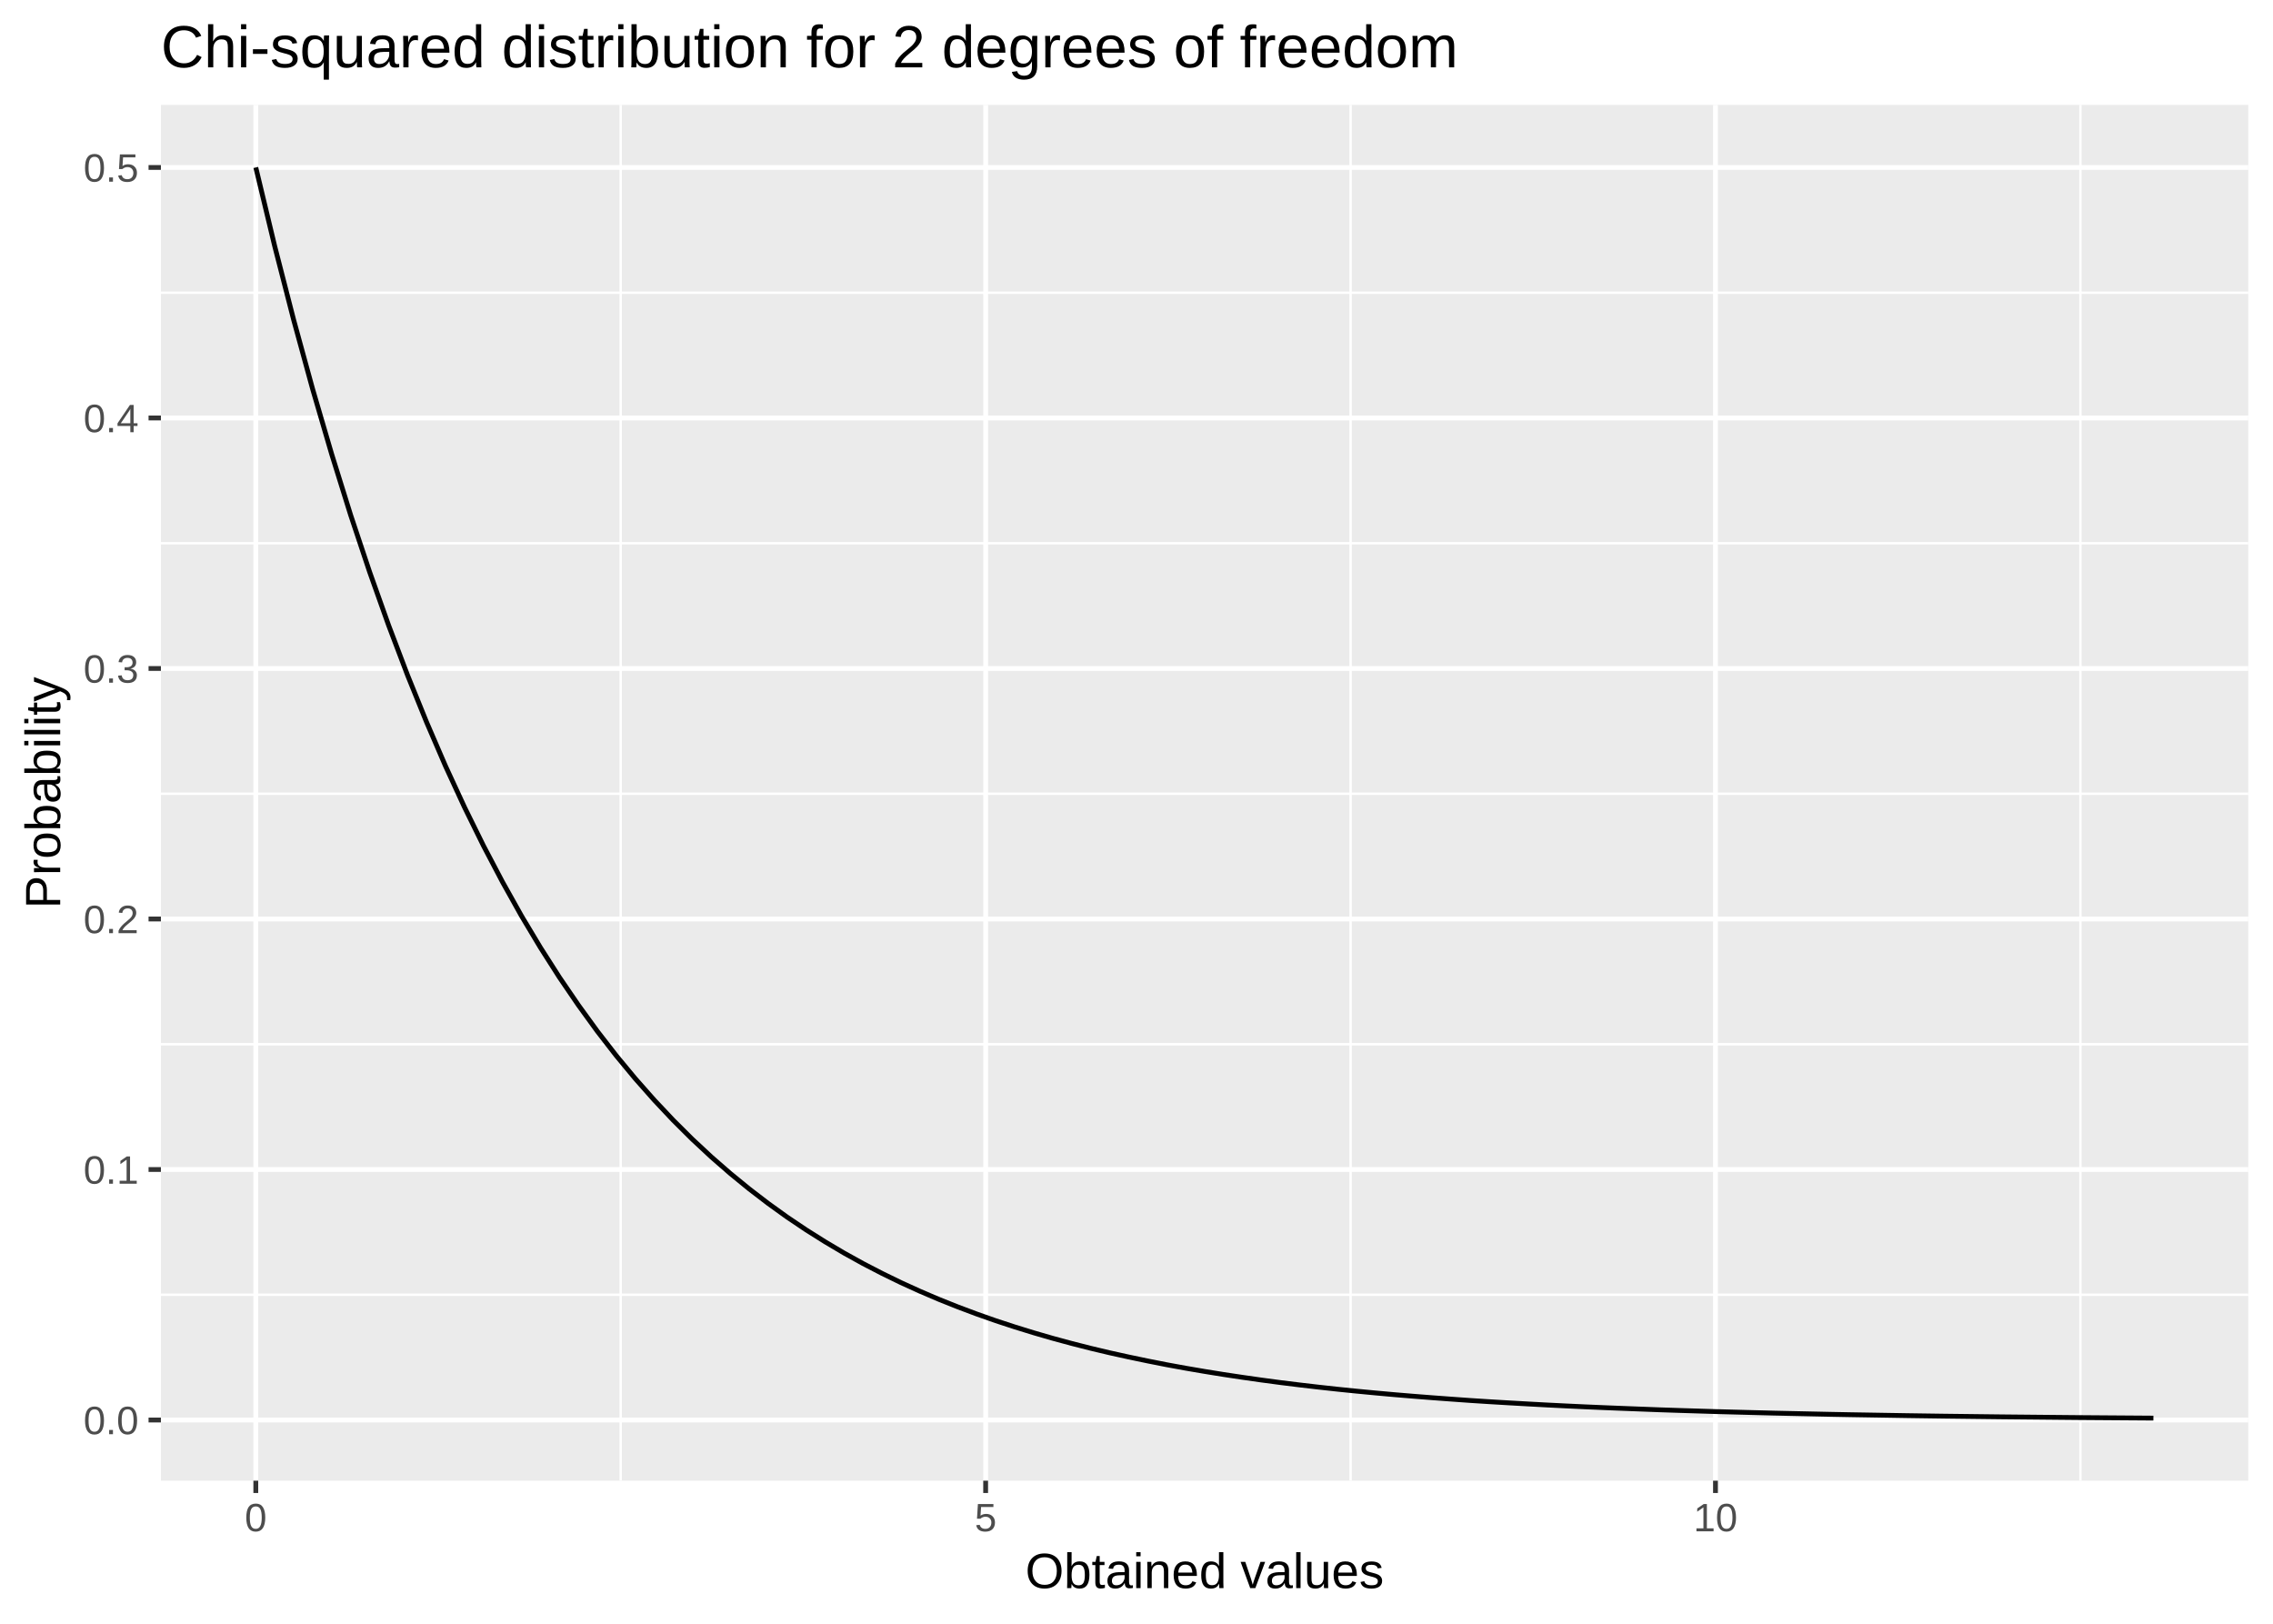
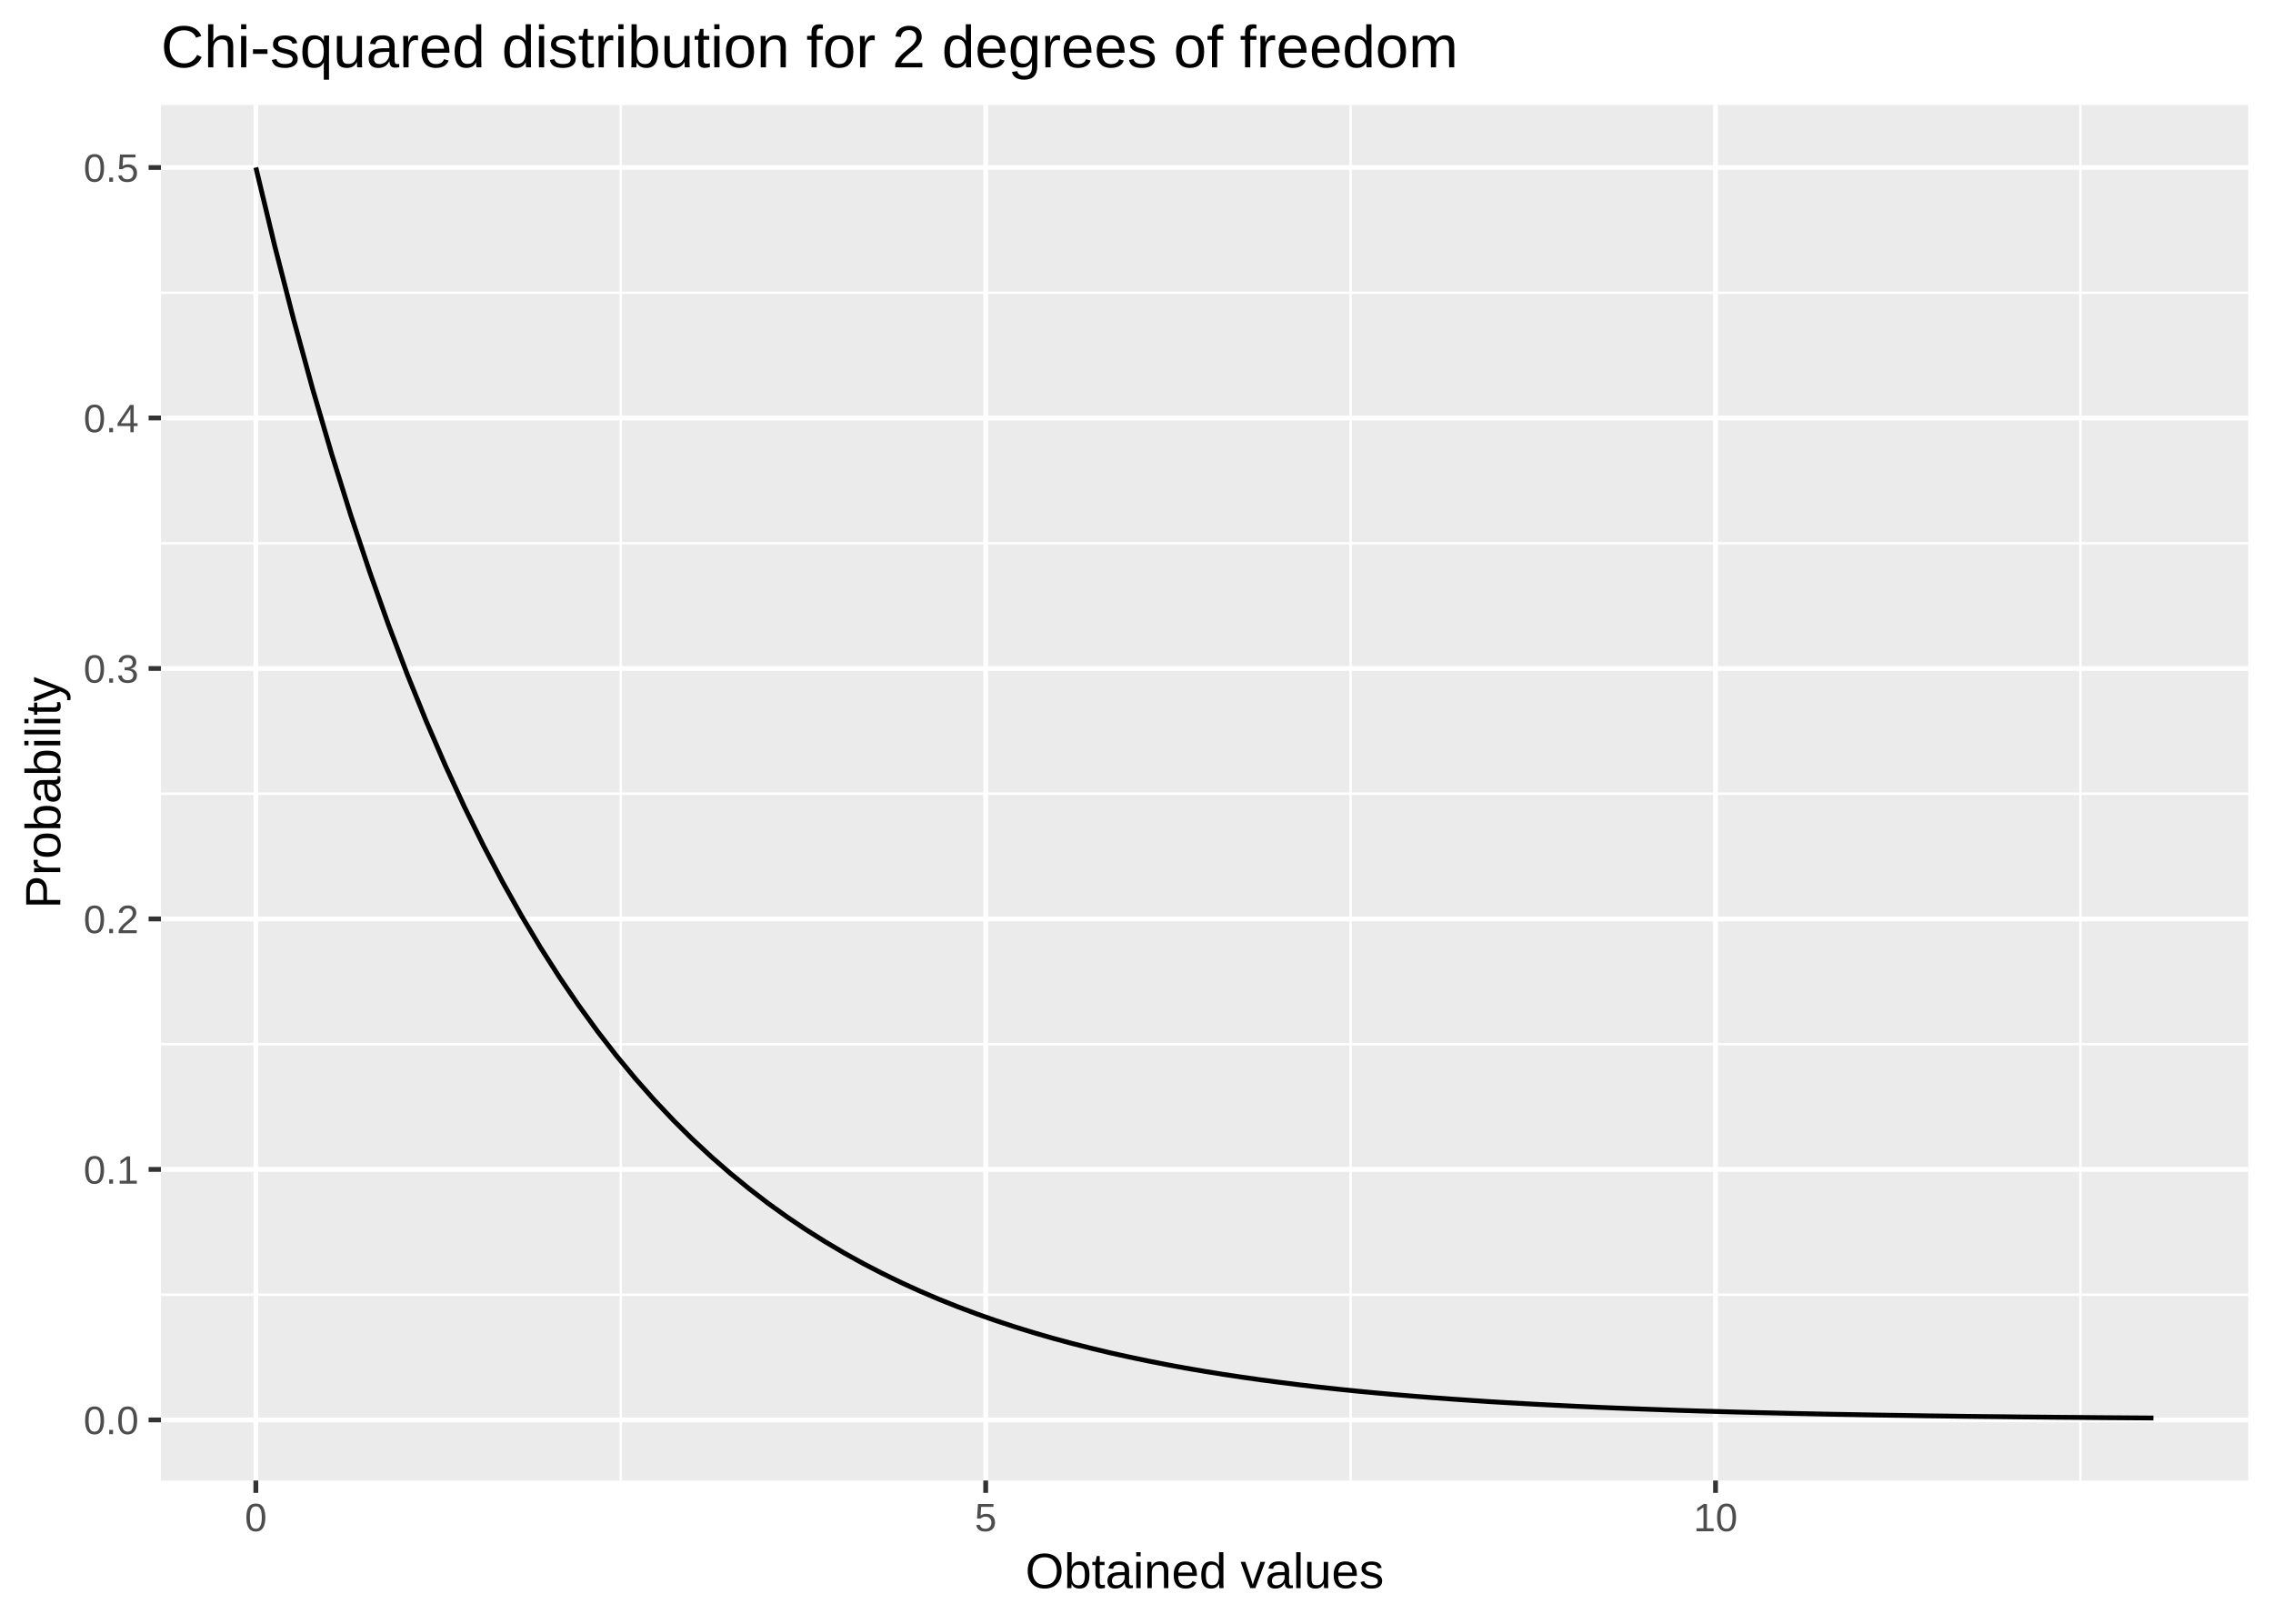
- <svg xmlns="http://www.w3.org/2000/svg" viewBox="0 0 504.00 360.00">
+ <svg xmlns="http://www.w3.org/2000/svg" class="svglite" width="504.00pt" height="360.00pt" viewBox="0 0 504.00 360.00">
  <defs>
    <style type="text/css">
-     line, polyline, polygon, path, rect, circle {
+     .svglite line, .svglite polyline, .svglite polygon, .svglite path, .svglite rect, .svglite circle {
      fill: none;
      stroke: #000000;
      stroke-linecap: round;
      stroke-linejoin: round;
      stroke-miterlimit: 10.00;
    }
  </style>
  </defs>
  <rect width="100%" height="100%" style="stroke: none; fill: #FFFFFF;" />
-   <rect x="0.00" y="0.00" width="504.00" height="360.00" style="stroke-width: 1.07; stroke: #FFFFFF; fill: #FFFFFF;" />
  <defs>
-     <clipPath id="cpMzUuNjh8NDk4LjUyfDMyOC4yOHwyMy4yNw==">
-       <rect x="35.68" y="23.27" width="462.84" height="305.01" />
-     </clipPath>
-   </defs>
-   <rect x="35.68" y="23.27" width="462.84" height="305.01" style="stroke-width: 1.07; stroke: none; fill: #EBEBEB;" clip-path="url(#cpMzUuNjh8NDk4LjUyfDMyOC4yOHwyMy4yNw==)" />
-   <polyline points="35.68,287.06 498.52,287.06 " style="stroke-width: 0.53; stroke: #FFFFFF; stroke-linecap: butt;" clip-path="url(#cpMzUuNjh8NDk4LjUyfDMyOC4yOHwyMy4yNw==)" />
-   <polyline points="35.68,231.52 498.52,231.52 " style="stroke-width: 0.53; stroke: #FFFFFF; stroke-linecap: butt;" clip-path="url(#cpMzUuNjh8NDk4LjUyfDMyOC4yOHwyMy4yNw==)" />
-   <polyline points="35.68,175.98 498.52,175.98 " style="stroke-width: 0.53; stroke: #FFFFFF; stroke-linecap: butt;" clip-path="url(#cpMzUuNjh8NDk4LjUyfDMyOC4yOHwyMy4yNw==)" />
-   <polyline points="35.68,120.44 498.52,120.44 " style="stroke-width: 0.53; stroke: #FFFFFF; stroke-linecap: butt;" clip-path="url(#cpMzUuNjh8NDk4LjUyfDMyOC4yOHwyMy4yNw==)" />
-   <polyline points="35.68,64.90 498.52,64.90 " style="stroke-width: 0.53; stroke: #FFFFFF; stroke-linecap: butt;" clip-path="url(#cpMzUuNjh8NDk4LjUyfDMyOC4yOHwyMy4yNw==)" />
-   <polyline points="137.63,328.28 137.63,23.27 " style="stroke-width: 0.53; stroke: #FFFFFF; stroke-linecap: butt;" clip-path="url(#cpMzUuNjh8NDk4LjUyfDMyOC4yOHwyMy4yNw==)" />
-   <polyline points="299.47,328.28 299.47,23.27 " style="stroke-width: 0.53; stroke: #FFFFFF; stroke-linecap: butt;" clip-path="url(#cpMzUuNjh8NDk4LjUyfDMyOC4yOHwyMy4yNw==)" />
-   <polyline points="461.30,328.28 461.30,23.27 " style="stroke-width: 0.53; stroke: #FFFFFF; stroke-linecap: butt;" clip-path="url(#cpMzUuNjh8NDk4LjUyfDMyOC4yOHwyMy4yNw==)" />
-   <polyline points="35.68,314.83 498.52,314.83 " style="stroke-width: 1.07; stroke: #FFFFFF; stroke-linecap: butt;" clip-path="url(#cpMzUuNjh8NDk4LjUyfDMyOC4yOHwyMy4yNw==)" />
-   <polyline points="35.68,259.29 498.52,259.29 " style="stroke-width: 1.07; stroke: #FFFFFF; stroke-linecap: butt;" clip-path="url(#cpMzUuNjh8NDk4LjUyfDMyOC4yOHwyMy4yNw==)" />
-   <polyline points="35.68,203.75 498.52,203.75 " style="stroke-width: 1.07; stroke: #FFFFFF; stroke-linecap: butt;" clip-path="url(#cpMzUuNjh8NDk4LjUyfDMyOC4yOHwyMy4yNw==)" />
-   <polyline points="35.68,148.21 498.52,148.21 " style="stroke-width: 1.07; stroke: #FFFFFF; stroke-linecap: butt;" clip-path="url(#cpMzUuNjh8NDk4LjUyfDMyOC4yOHwyMy4yNw==)" />
-   <polyline points="35.68,92.67 498.52,92.67 " style="stroke-width: 1.07; stroke: #FFFFFF; stroke-linecap: butt;" clip-path="url(#cpMzUuNjh8NDk4LjUyfDMyOC4yOHwyMy4yNw==)" />
-   <polyline points="35.68,37.13 498.52,37.13 " style="stroke-width: 1.07; stroke: #FFFFFF; stroke-linecap: butt;" clip-path="url(#cpMzUuNjh8NDk4LjUyfDMyOC4yOHwyMy4yNw==)" />
-   <polyline points="56.72,328.28 56.72,23.27 " style="stroke-width: 1.07; stroke: #FFFFFF; stroke-linecap: butt;" clip-path="url(#cpMzUuNjh8NDk4LjUyfDMyOC4yOHwyMy4yNw==)" />
-   <polyline points="218.55,328.28 218.55,23.27 " style="stroke-width: 1.07; stroke: #FFFFFF; stroke-linecap: butt;" clip-path="url(#cpMzUuNjh8NDk4LjUyfDMyOC4yOHwyMy4yNw==)" />
-   <polyline points="380.38,328.28 380.38,23.27 " style="stroke-width: 1.07; stroke: #FFFFFF; stroke-linecap: butt;" clip-path="url(#cpMzUuNjh8NDk4LjUyfDMyOC4yOHwyMy4yNw==)" />
-   <polyline points="56.72,37.13 60.92,54.61 65.13,70.98 69.34,86.33 73.55,100.71 77.75,114.19 81.96,126.81 86.17,138.64 90.38,149.73 94.59,160.12 98.79,169.86 103.00,178.98 107.21,187.53 111.42,195.54 115.62,203.05 119.83,210.08 124.04,216.68 128.25,222.85 132.45,228.64 136.66,234.07 140.87,239.15 145.08,243.91 149.28,248.37 153.49,252.56 157.70,256.48 161.91,260.15 166.12,263.59 170.32,266.81 174.53,269.84 178.74,272.67 182.95,275.32 187.15,277.81 191.36,280.14 195.57,282.32 199.78,284.37 203.98,286.28 208.19,288.08 212.40,289.76 216.61,291.34 220.81,292.82 225.02,294.20 229.23,295.50 233.44,296.72 237.65,297.86 241.85,298.93 246.06,299.93 250.27,300.86 254.48,301.74 258.68,302.57 262.89,303.34 267.10,304.06 271.31,304.74 275.51,305.37 279.72,305.97 283.93,306.53 288.14,307.05 292.35,307.54 296.55,308.00 300.76,308.43 304.97,308.83 309.18,309.21 313.38,309.56 317.59,309.89 321.80,310.20 326.01,310.50 330.21,310.77 334.42,311.02 338.63,311.26 342.84,311.49 347.04,311.70 351.25,311.90 355.46,312.08 359.67,312.25 363.88,312.41 368.08,312.57 372.29,312.71 376.50,312.84 380.71,312.97 384.91,313.08 389.12,313.19 393.33,313.30 397.54,313.39 401.74,313.48 405.95,313.57 410.16,313.65 414.37,313.72 418.58,313.79 422.78,313.86 426.99,313.92 431.20,313.98 435.41,314.03 439.61,314.08 443.82,314.13 448.03,314.17 452.24,314.21 456.44,314.25 460.65,314.29 464.86,314.32 469.07,314.35 473.27,314.38 477.48,314.41 " style="stroke-width: 1.07; stroke-linecap: butt;" clip-path="url(#cpMzUuNjh8NDk4LjUyfDMyOC4yOHwyMy4yNw==)" />
-   <defs>
-     <clipPath id="cpMC4wMHw1MDQuMDB8MzYwLjAwfDAuMDA=">
+     <clipPath id="cpMC4wMHw1MDQuMDB8MC4wMHwzNjAuMDA=">
      <rect x="0.00" y="0.00" width="504.00" height="360.00" />
    </clipPath>
  </defs>
-   <g clip-path="url(#cpMC4wMHw1MDQuMDB8MzYwLjAwfDAuMDA=)">
-     <text x="18.51" y="317.98" style="font-size: 8.80px; fill: #4D4D4D; font-family: Arial;" textLength="12.23px" lengthAdjust="spacingAndGlyphs">0.0</text>
+   <g clip-path="url(#cpMC4wMHw1MDQuMDB8MC4wMHwzNjAuMDA=)">
+     <rect x="0.00" y="0.00" width="504.00" height="360.00" style="stroke-width: 1.07; stroke: #FFFFFF; fill: #FFFFFF;" />
  </g>
-   <g clip-path="url(#cpMC4wMHw1MDQuMDB8MzYwLjAwfDAuMDA=)">
-     <text x="18.51" y="262.44" style="font-size: 8.80px; fill: #4D4D4D; font-family: Arial;" textLength="12.23px" lengthAdjust="spacingAndGlyphs">0.1</text>
+   <defs>
+     <clipPath id="cpMzUuNjl8NDk4LjUyfDIzLjI4fDMyOC4yNQ==">
+       <rect x="35.69" y="23.28" width="462.83" height="304.97" />
+     </clipPath>
+   </defs>
+   <g clip-path="url(#cpMzUuNjl8NDk4LjUyfDIzLjI4fDMyOC4yNQ==)">
+     <rect x="35.69" y="23.28" width="462.83" height="304.97" style="stroke-width: 1.07; stroke: none; fill: #EBEBEB;" />
+     <polyline points="35.69,287.04 498.52,287.04 " style="stroke-width: 0.53; stroke: #FFFFFF; stroke-linecap: butt;" />
+     <polyline points="35.69,231.51 498.52,231.51 " style="stroke-width: 0.53; stroke: #FFFFFF; stroke-linecap: butt;" />
+     <polyline points="35.69,175.97 498.52,175.97 " style="stroke-width: 0.53; stroke: #FFFFFF; stroke-linecap: butt;" />
+     <polyline points="35.69,120.44 498.52,120.44 " style="stroke-width: 0.53; stroke: #FFFFFF; stroke-linecap: butt;" />
+     <polyline points="35.69,64.91 498.52,64.91 " style="stroke-width: 0.53; stroke: #FFFFFF; stroke-linecap: butt;" />
+     <polyline points="137.65,328.25 137.65,23.28 " style="stroke-width: 0.53; stroke: #FFFFFF; stroke-linecap: butt;" />
+     <polyline points="299.47,328.25 299.47,23.28 " style="stroke-width: 0.53; stroke: #FFFFFF; stroke-linecap: butt;" />
+     <polyline points="461.30,328.25 461.30,23.28 " style="stroke-width: 0.53; stroke: #FFFFFF; stroke-linecap: butt;" />
+     <polyline points="35.69,314.81 498.52,314.81 " style="stroke-width: 1.07; stroke: #FFFFFF; stroke-linecap: butt;" />
+     <polyline points="35.69,259.27 498.52,259.27 " style="stroke-width: 1.07; stroke: #FFFFFF; stroke-linecap: butt;" />
+     <polyline points="35.69,203.74 498.52,203.74 " style="stroke-width: 1.07; stroke: #FFFFFF; stroke-linecap: butt;" />
+     <polyline points="35.69,148.21 498.52,148.21 " style="stroke-width: 1.07; stroke: #FFFFFF; stroke-linecap: butt;" />
+     <polyline points="35.69,92.67 498.52,92.67 " style="stroke-width: 1.07; stroke: #FFFFFF; stroke-linecap: butt;" />
+     <polyline points="35.69,37.14 498.52,37.14 " style="stroke-width: 1.07; stroke: #FFFFFF; stroke-linecap: butt;" />
+     <polyline points="56.73,328.25 56.73,23.28 " style="stroke-width: 1.07; stroke: #FFFFFF; stroke-linecap: butt;" />
+     <polyline points="218.56,328.25 218.56,23.28 " style="stroke-width: 1.07; stroke: #FFFFFF; stroke-linecap: butt;" />
+     <polyline points="380.39,328.25 380.39,23.28 " style="stroke-width: 1.07; stroke: #FFFFFF; stroke-linecap: butt;" />
+     <polyline points="56.73,37.14 60.94,54.62 65.15,70.99 69.35,86.33 73.56,100.71 77.77,114.19 81.98,126.81 86.18,138.64 90.39,149.73 94.60,160.12 98.81,169.85 103.01,178.97 107.22,187.52 111.43,195.53 115.64,203.04 119.84,210.07 124.05,216.66 128.26,222.84 132.47,228.63 136.67,234.05 140.88,239.13 145.09,243.90 149.30,248.36 153.50,252.54 157.71,256.46 161.92,260.13 166.13,263.57 170.33,266.80 174.54,269.82 178.75,272.65 182.96,275.30 187.16,277.79 191.37,280.12 195.58,282.30 199.79,284.35 203.99,286.26 208.20,288.06 212.41,289.74 216.62,291.32 220.83,292.80 225.03,294.18 229.24,295.48 233.45,296.70 237.66,297.84 241.86,298.90 246.07,299.91 250.28,300.84 254.49,301.72 258.69,302.55 262.90,303.32 267.11,304.04 271.32,304.72 275.52,305.35 279.73,305.95 283.94,306.50 288.15,307.03 292.35,307.52 296.56,307.98 300.77,308.41 304.98,308.81 309.18,309.19 313.39,309.54 317.60,309.87 321.81,310.18 326.01,310.47 330.22,310.75 334.43,311.00 338.64,311.24 342.84,311.46 347.05,311.67 351.26,311.87 355.47,312.06 359.67,312.23 363.88,312.39 368.09,312.54 372.30,312.69 376.50,312.82 380.71,312.94 384.92,313.06 389.13,313.17 393.33,313.27 397.54,313.37 401.75,313.46 405.96,313.55 410.16,313.62 414.37,313.70 418.58,313.77 422.79,313.83 426.99,313.90 431.20,313.95 435.41,314.01 439.62,314.06 443.82,314.10 448.03,314.15 452.24,314.19 456.45,314.23 460.65,314.26 464.86,314.30 469.07,314.33 473.28,314.36 477.48,314.39 " style="stroke-width: 1.07; stroke-linecap: butt;" />
  </g>
-   <g clip-path="url(#cpMC4wMHw1MDQuMDB8MzYwLjAwfDAuMDA=)">
-     <text x="18.51" y="206.90" style="font-size: 8.80px; fill: #4D4D4D; font-family: Arial;" textLength="12.23px" lengthAdjust="spacingAndGlyphs">0.2</text>
-   </g>
-   <g clip-path="url(#cpMC4wMHw1MDQuMDB8MzYwLjAwfDAuMDA=)">
-     <text x="18.51" y="151.36" style="font-size: 8.80px; fill: #4D4D4D; font-family: Arial;" textLength="12.23px" lengthAdjust="spacingAndGlyphs">0.3</text>
-   </g>
-   <g clip-path="url(#cpMC4wMHw1MDQuMDB8MzYwLjAwfDAuMDA=)">
-     <text x="18.51" y="95.82" style="font-size: 8.80px; fill: #4D4D4D; font-family: Arial;" textLength="12.23px" lengthAdjust="spacingAndGlyphs">0.4</text>
-   </g>
-   <g clip-path="url(#cpMC4wMHw1MDQuMDB8MzYwLjAwfDAuMDA=)">
-     <text x="18.51" y="40.28" style="font-size: 8.80px; fill: #4D4D4D; font-family: Arial;" textLength="12.23px" lengthAdjust="spacingAndGlyphs">0.5</text>
-   </g>
-   <polyline points="32.94,314.83 35.68,314.83 " style="stroke-width: 1.07; stroke: #333333; stroke-linecap: butt;" clip-path="url(#cpMC4wMHw1MDQuMDB8MzYwLjAwfDAuMDA=)" />
-   <polyline points="32.94,259.29 35.68,259.29 " style="stroke-width: 1.07; stroke: #333333; stroke-linecap: butt;" clip-path="url(#cpMC4wMHw1MDQuMDB8MzYwLjAwfDAuMDA=)" />
-   <polyline points="32.94,203.75 35.68,203.75 " style="stroke-width: 1.07; stroke: #333333; stroke-linecap: butt;" clip-path="url(#cpMC4wMHw1MDQuMDB8MzYwLjAwfDAuMDA=)" />
-   <polyline points="32.94,148.21 35.68,148.21 " style="stroke-width: 1.07; stroke: #333333; stroke-linecap: butt;" clip-path="url(#cpMC4wMHw1MDQuMDB8MzYwLjAwfDAuMDA=)" />
-   <polyline points="32.94,92.67 35.68,92.67 " style="stroke-width: 1.07; stroke: #333333; stroke-linecap: butt;" clip-path="url(#cpMC4wMHw1MDQuMDB8MzYwLjAwfDAuMDA=)" />
-   <polyline points="32.94,37.13 35.68,37.13 " style="stroke-width: 1.07; stroke: #333333; stroke-linecap: butt;" clip-path="url(#cpMC4wMHw1MDQuMDB8MzYwLjAwfDAuMDA=)" />
-   <polyline points="56.72,331.02 56.72,328.28 " style="stroke-width: 1.07; stroke: #333333; stroke-linecap: butt;" clip-path="url(#cpMC4wMHw1MDQuMDB8MzYwLjAwfDAuMDA=)" />
-   <polyline points="218.55,331.02 218.55,328.28 " style="stroke-width: 1.07; stroke: #333333; stroke-linecap: butt;" clip-path="url(#cpMC4wMHw1MDQuMDB8MzYwLjAwfDAuMDA=)" />
-   <polyline points="380.38,331.02 380.38,328.28 " style="stroke-width: 1.07; stroke: #333333; stroke-linecap: butt;" clip-path="url(#cpMC4wMHw1MDQuMDB8MzYwLjAwfDAuMDA=)" />
-   <g clip-path="url(#cpMC4wMHw1MDQuMDB8MzYwLjAwfDAuMDA=)">
-     <text x="54.27" y="339.51" style="font-size: 8.80px; fill: #4D4D4D; font-family: Arial;" textLength="4.89px" lengthAdjust="spacingAndGlyphs">0</text>
-   </g>
-   <g clip-path="url(#cpMC4wMHw1MDQuMDB8MzYwLjAwfDAuMDA=)">
-     <text x="216.10" y="339.51" style="font-size: 8.80px; fill: #4D4D4D; font-family: Arial;" textLength="4.89px" lengthAdjust="spacingAndGlyphs">5</text>
-   </g>
-   <g clip-path="url(#cpMC4wMHw1MDQuMDB8MzYwLjAwfDAuMDA=)">
-     <text x="375.49" y="339.51" style="font-size: 8.80px; fill: #4D4D4D; font-family: Arial;" textLength="9.79px" lengthAdjust="spacingAndGlyphs">10</text>
-   </g>
-   <g clip-path="url(#cpMC4wMHw1MDQuMDB8MzYwLjAwfDAuMDA=)">
-     <text x="227.35" y="352.10" style="font-size: 11.00px; font-family: Arial;" textLength="79.50px" lengthAdjust="spacingAndGlyphs">Obtained values</text>
-   </g>
-   <g clip-path="url(#cpMC4wMHw1MDQuMDB8MzYwLjAwfDAuMDA=)">
-     <text transform="translate(13.35,201.45) rotate(-90)" style="font-size: 11.00px; font-family: Arial;" textLength="51.36px" lengthAdjust="spacingAndGlyphs">Probability</text>
-   </g>
-   <g clip-path="url(#cpMC4wMHw1MDQuMDB8MzYwLjAwfDAuMDA=)">
-     <text x="35.68" y="14.93" style="font-size: 13.20px; font-family: Arial;" textLength="287.62px" lengthAdjust="spacingAndGlyphs">Chi-squared distribution for 2 degrees of freedom</text>
+   <g clip-path="url(#cpMC4wMHw1MDQuMDB8MC4wMHwzNjAuMDA=)">
+     <text x="30.76" y="317.96" text-anchor="end" style="font-size: 8.80px; fill: #4D4D4D; font-family: Arial;" textLength="12.23px" lengthAdjust="spacingAndGlyphs">0.0</text>
+     <text x="30.76" y="262.43" text-anchor="end" style="font-size: 8.80px; fill: #4D4D4D; font-family: Arial;" textLength="12.23px" lengthAdjust="spacingAndGlyphs">0.1</text>
+     <text x="30.76" y="206.89" text-anchor="end" style="font-size: 8.80px; fill: #4D4D4D; font-family: Arial;" textLength="12.23px" lengthAdjust="spacingAndGlyphs">0.2</text>
+     <text x="30.76" y="151.36" text-anchor="end" style="font-size: 8.80px; fill: #4D4D4D; font-family: Arial;" textLength="12.23px" lengthAdjust="spacingAndGlyphs">0.3</text>
+     <text x="30.76" y="95.83" text-anchor="end" style="font-size: 8.80px; fill: #4D4D4D; font-family: Arial;" textLength="12.23px" lengthAdjust="spacingAndGlyphs">0.4</text>
+     <text x="30.76" y="40.30" text-anchor="end" style="font-size: 8.80px; fill: #4D4D4D; font-family: Arial;" textLength="12.23px" lengthAdjust="spacingAndGlyphs">0.5</text>
+     <polyline points="32.95,314.81 35.69,314.81 " style="stroke-width: 1.07; stroke: #333333; stroke-linecap: butt;" />
+     <polyline points="32.95,259.27 35.69,259.27 " style="stroke-width: 1.07; stroke: #333333; stroke-linecap: butt;" />
+     <polyline points="32.95,203.74 35.69,203.74 " style="stroke-width: 1.07; stroke: #333333; stroke-linecap: butt;" />
+     <polyline points="32.95,148.21 35.69,148.21 " style="stroke-width: 1.07; stroke: #333333; stroke-linecap: butt;" />
+     <polyline points="32.95,92.67 35.69,92.67 " style="stroke-width: 1.07; stroke: #333333; stroke-linecap: butt;" />
+     <polyline points="32.95,37.14 35.69,37.14 " style="stroke-width: 1.07; stroke: #333333; stroke-linecap: butt;" />
+     <polyline points="56.73,330.99 56.73,328.25 " style="stroke-width: 1.07; stroke: #333333; stroke-linecap: butt;" />
+     <polyline points="218.56,330.99 218.56,328.25 " style="stroke-width: 1.07; stroke: #333333; stroke-linecap: butt;" />
+     <polyline points="380.39,330.99 380.39,328.25 " style="stroke-width: 1.07; stroke: #333333; stroke-linecap: butt;" />
+     <text x="56.73" y="339.49" text-anchor="middle" style="font-size: 8.80px; fill: #4D4D4D; font-family: Arial;" textLength="4.90px" lengthAdjust="spacingAndGlyphs">0</text>
+     <text x="218.56" y="339.49" text-anchor="middle" style="font-size: 8.80px; fill: #4D4D4D; font-family: Arial;" textLength="4.90px" lengthAdjust="spacingAndGlyphs">5</text>
+     <text x="380.39" y="339.49" text-anchor="middle" style="font-size: 8.80px; fill: #4D4D4D; font-family: Arial;" textLength="9.79px" lengthAdjust="spacingAndGlyphs">10</text>
+     <text x="267.11" y="352.10" text-anchor="middle" style="font-size: 11.00px; font-family: Arial;" textLength="79.50px" lengthAdjust="spacingAndGlyphs">Obtained values</text>
+     <text transform="translate(13.37,175.77) rotate(-90)" text-anchor="middle" style="font-size: 11.00px; font-family: Arial;" textLength="51.36px" lengthAdjust="spacingAndGlyphs">Probability</text>
+     <text x="35.69" y="14.94" style="font-size: 13.20px; font-family: Arial;" textLength="287.43px" lengthAdjust="spacingAndGlyphs">Chi-squared distribution for 2 degrees of freedom</text>
  </g>
</svg>
